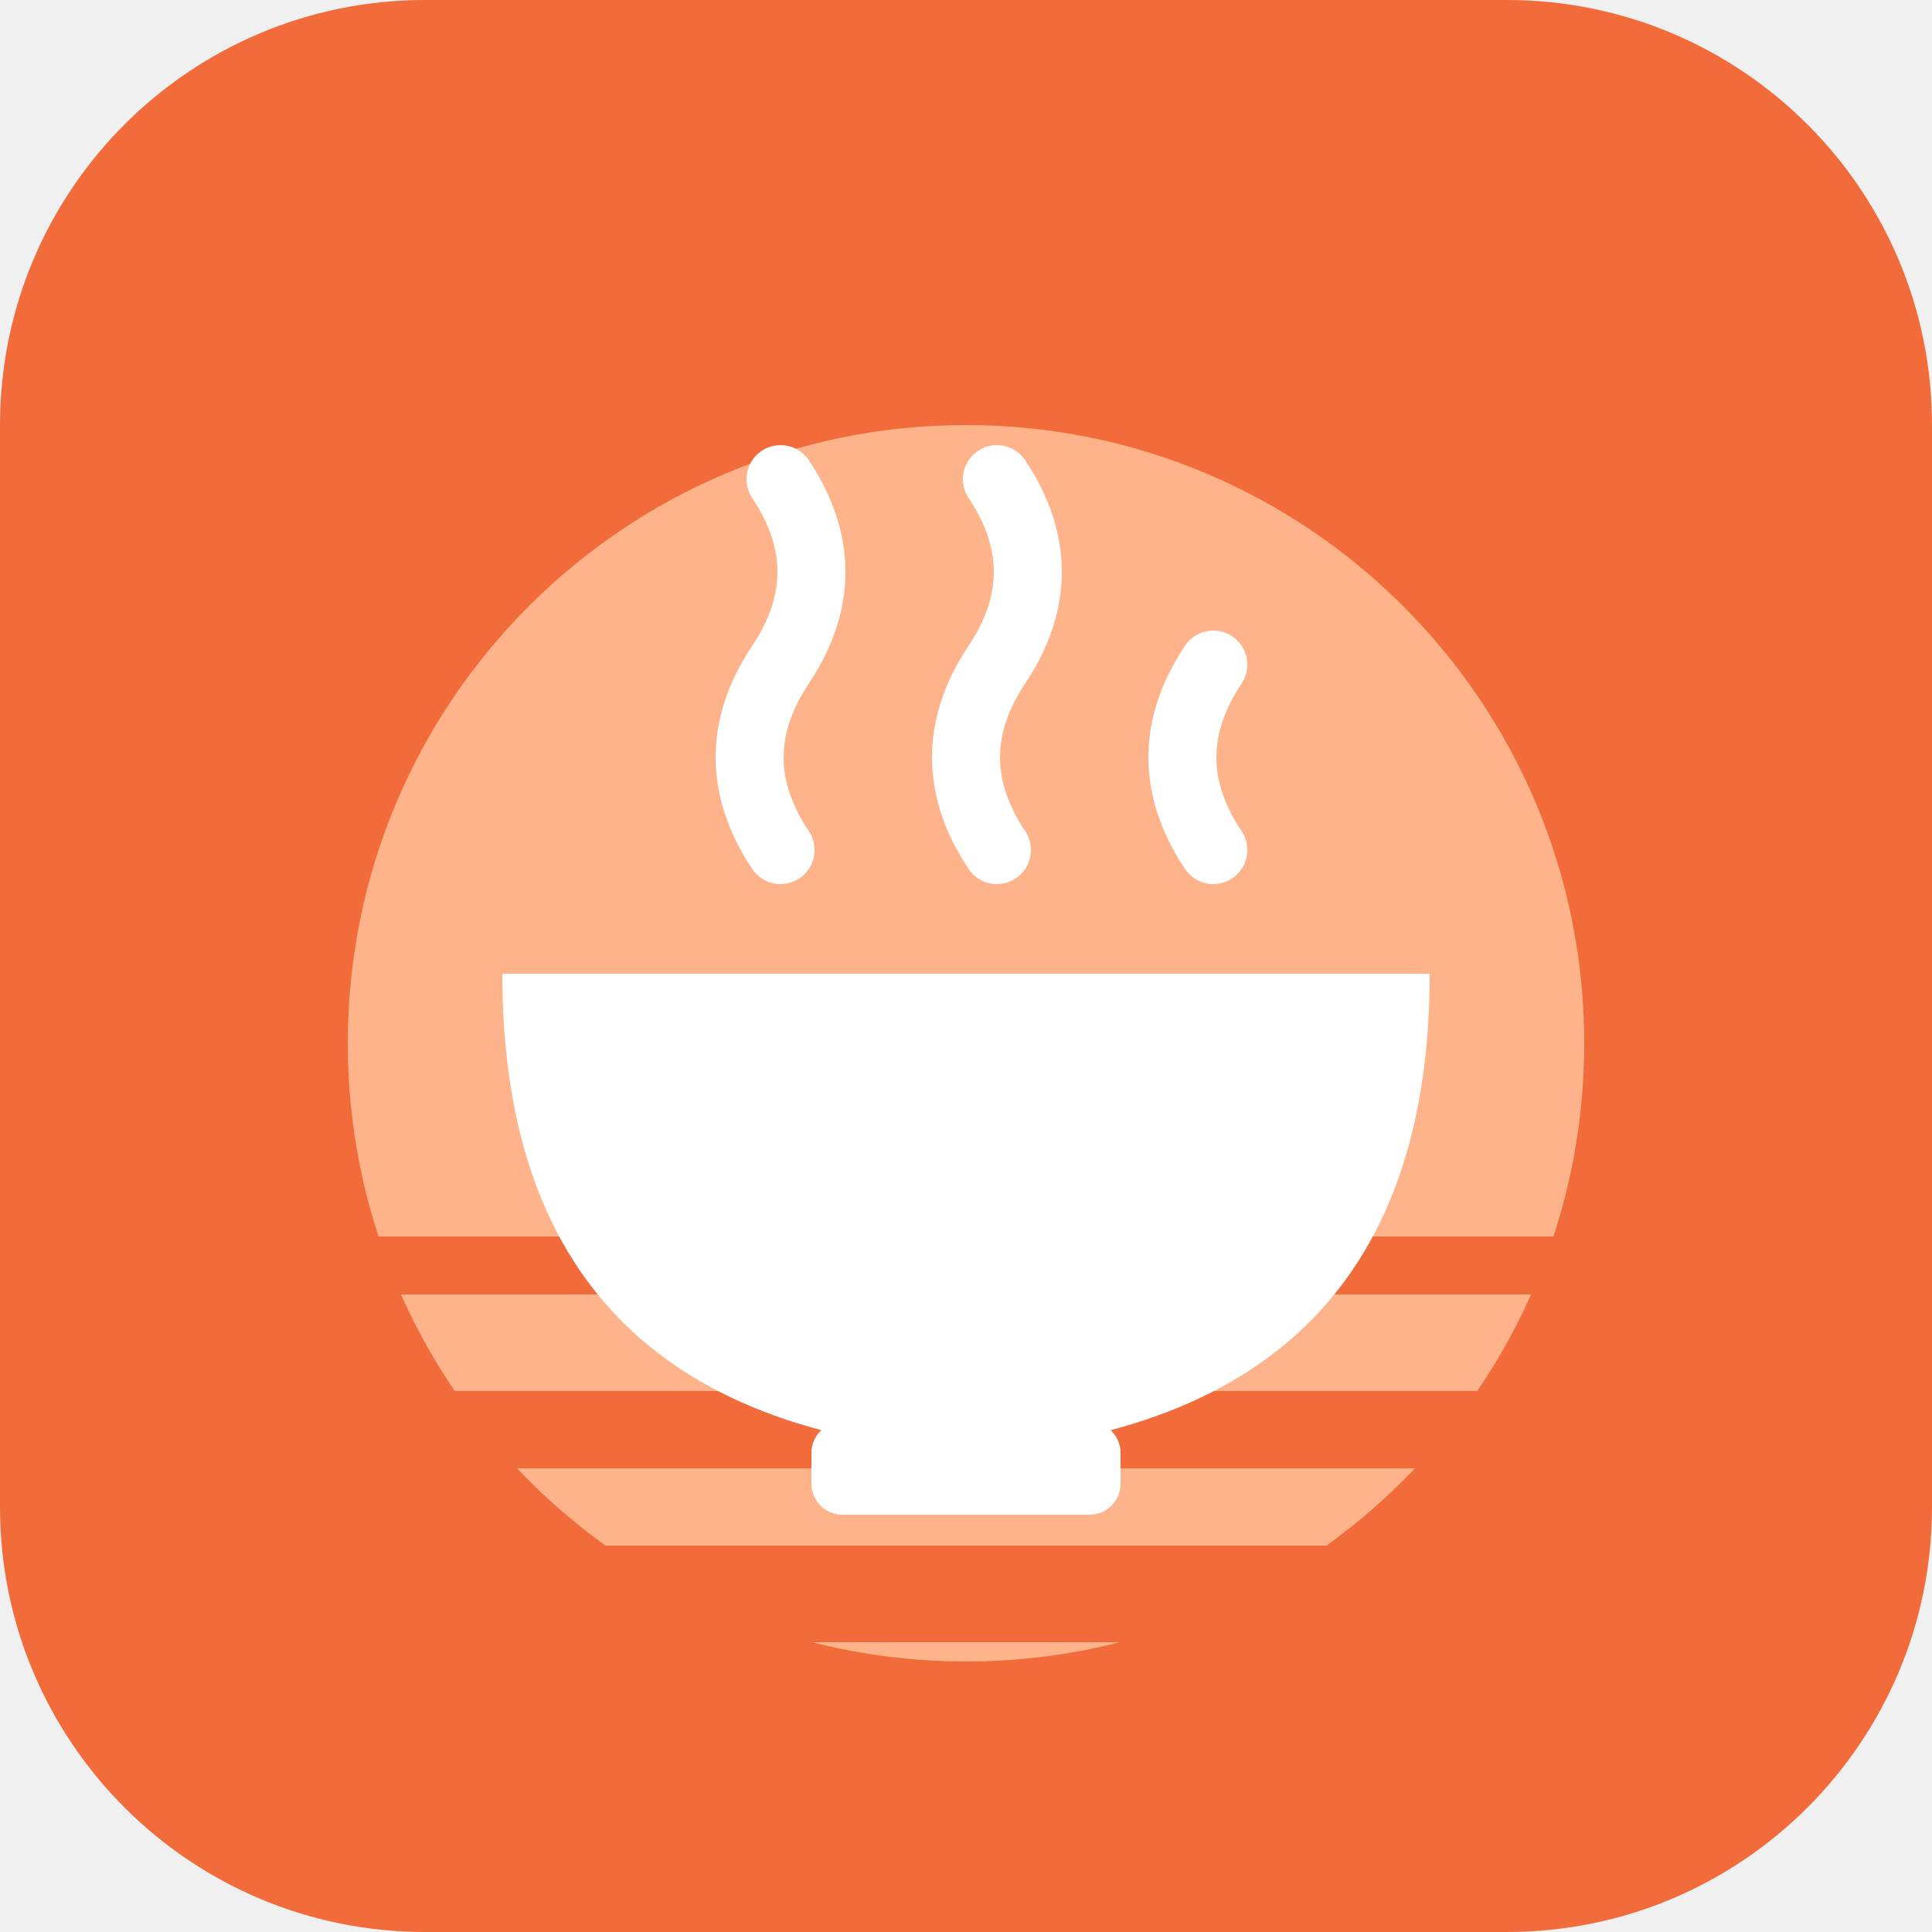
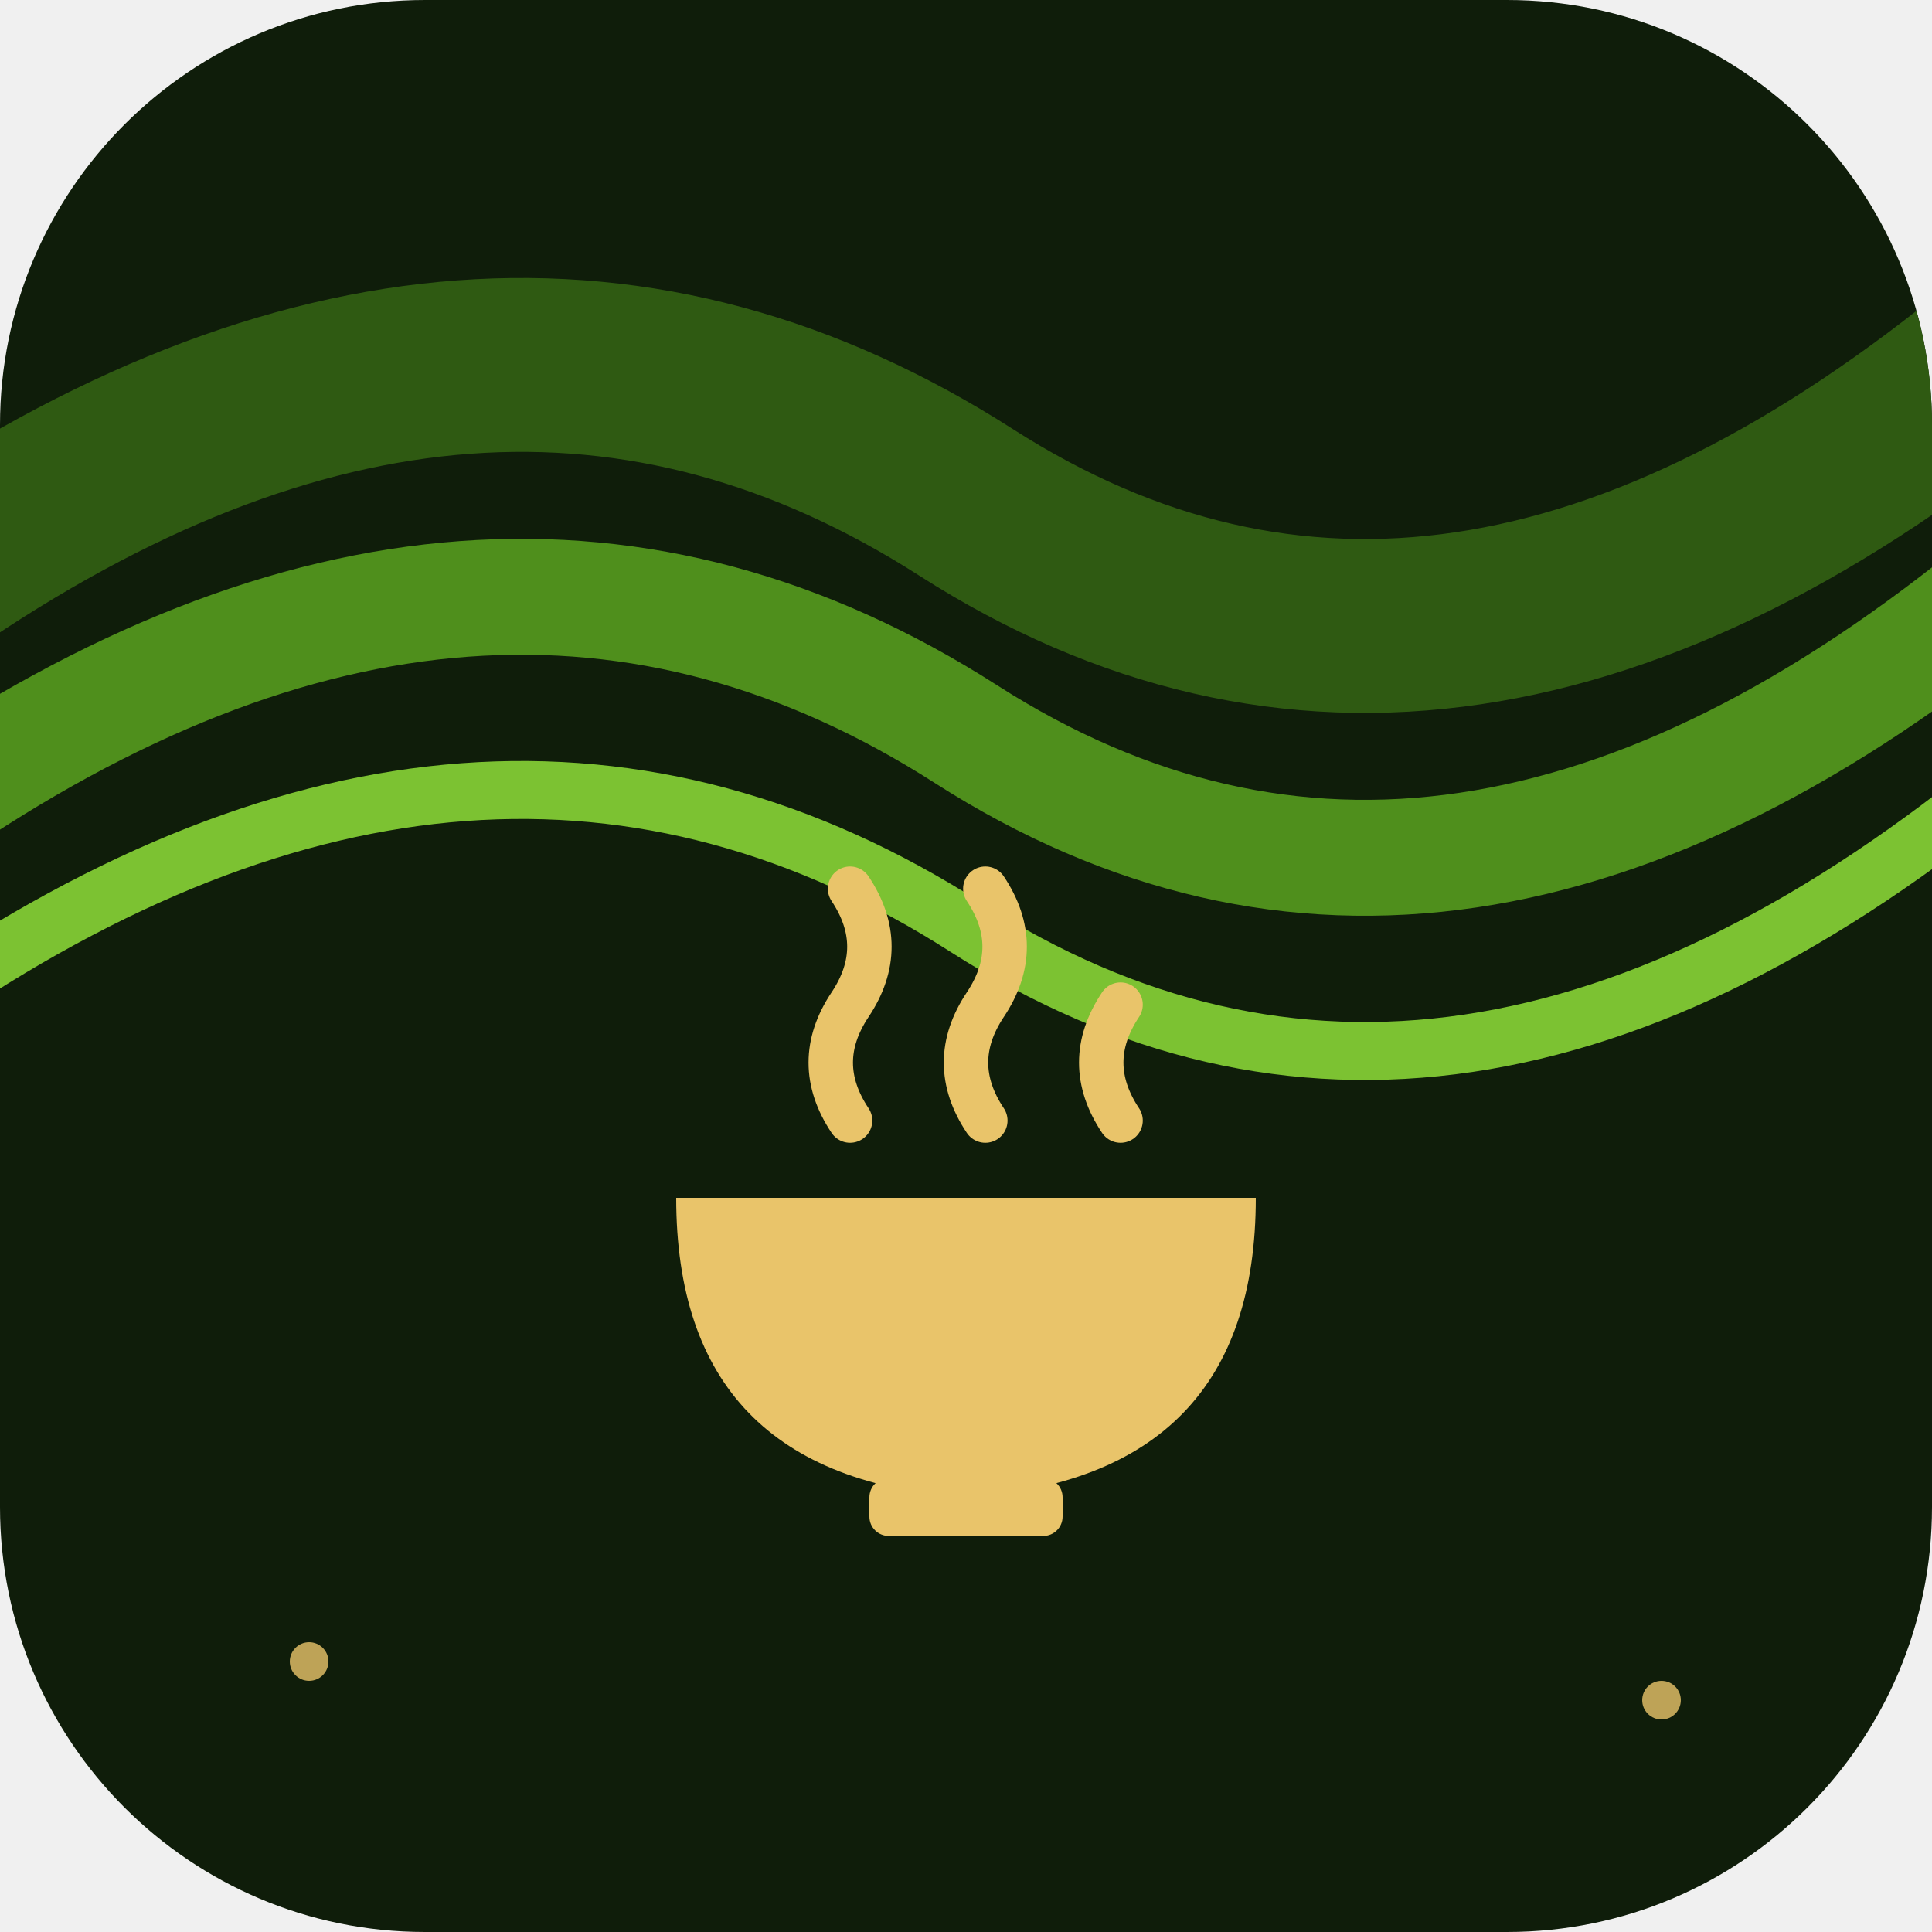
<svg xmlns="http://www.w3.org/2000/svg" viewBox="0 0 100 100">
-   <rect width="100" height="100" rx="22" fill="#f26b3a" />
-   <circle cx="50" cy="54" r="32" fill="#ffb38a" />
-   <rect x="14" y="64" width="72" height="3" fill="#f26b3a" />
-   <rect x="14" y="72" width="72" height="4" fill="#f26b3a" />
-   <rect x="14" y="80" width="72" height="5" fill="#f26b3a" />
-   <g transform="translate(10 10.4) scale(0.8)">
-     <path d="M38 42 Q34 36 38 30 Q42 24 38 18 M52 42 Q48 36 52 30 Q56 24 52 18 M66 42 Q62 36 66 30" fill="none" stroke="#fff" stroke-width="4.4" stroke-linecap="round" />
-     <path d="M20 50 H80 Q80 79 50 81 Q20 79 20 50 Z" fill="#fff" />
-     <rect x="40" y="79" width="20" height="6" rx="2" fill="#fff" />
+   <defs>
+     <clipPath id="r">
+       <rect width="100" height="100" rx="22" />
+     </clipPath>
+   </defs>
+   <g clip-path="url(#r)">
+     <rect width="100" height="100" fill="#0f1d0a" />
+     <circle cx="16" cy="86" r="1" fill="#e9c46a" fill-opacity="0.8" />
+     <circle cx="86" cy="88" r="1" fill="#e9c46a" fill-opacity="0.8" />
+     <path d="M-4 30 Q25 10 50 26 T104 18" fill="none" stroke="#2f5a12" stroke-width="9" stroke-linecap="round" />
+     <path d="M-4 42 Q25 22 50 38 T104 30" fill="none" stroke="#4f8f1c" stroke-width="6" stroke-linecap="round" />
+     <path d="M-4 52 Q25 32 50 48 T104 40" fill="none" stroke="#7cc232" stroke-width="3" stroke-linecap="round" />
+     <g transform="translate(25.0 37.0) scale(0.5)">
+       <path d="M38 42 Q34 36 38 30 Q42 24 38 18 M52 42 Q48 36 52 30 Q56 24 52 18 M66 42 Q62 36 66 30" fill="none" stroke="#e9c46a" stroke-width="4.6" stroke-linecap="round" />
+       <path d="M20 50 H80 Q80 79 50 81 Q20 79 20 50 Z" fill="#e9c46a" />
+       <rect x="40" y="79" width="20" height="6" rx="2" fill="#e9c46a" />
+     </g>
  </g>
</svg>
